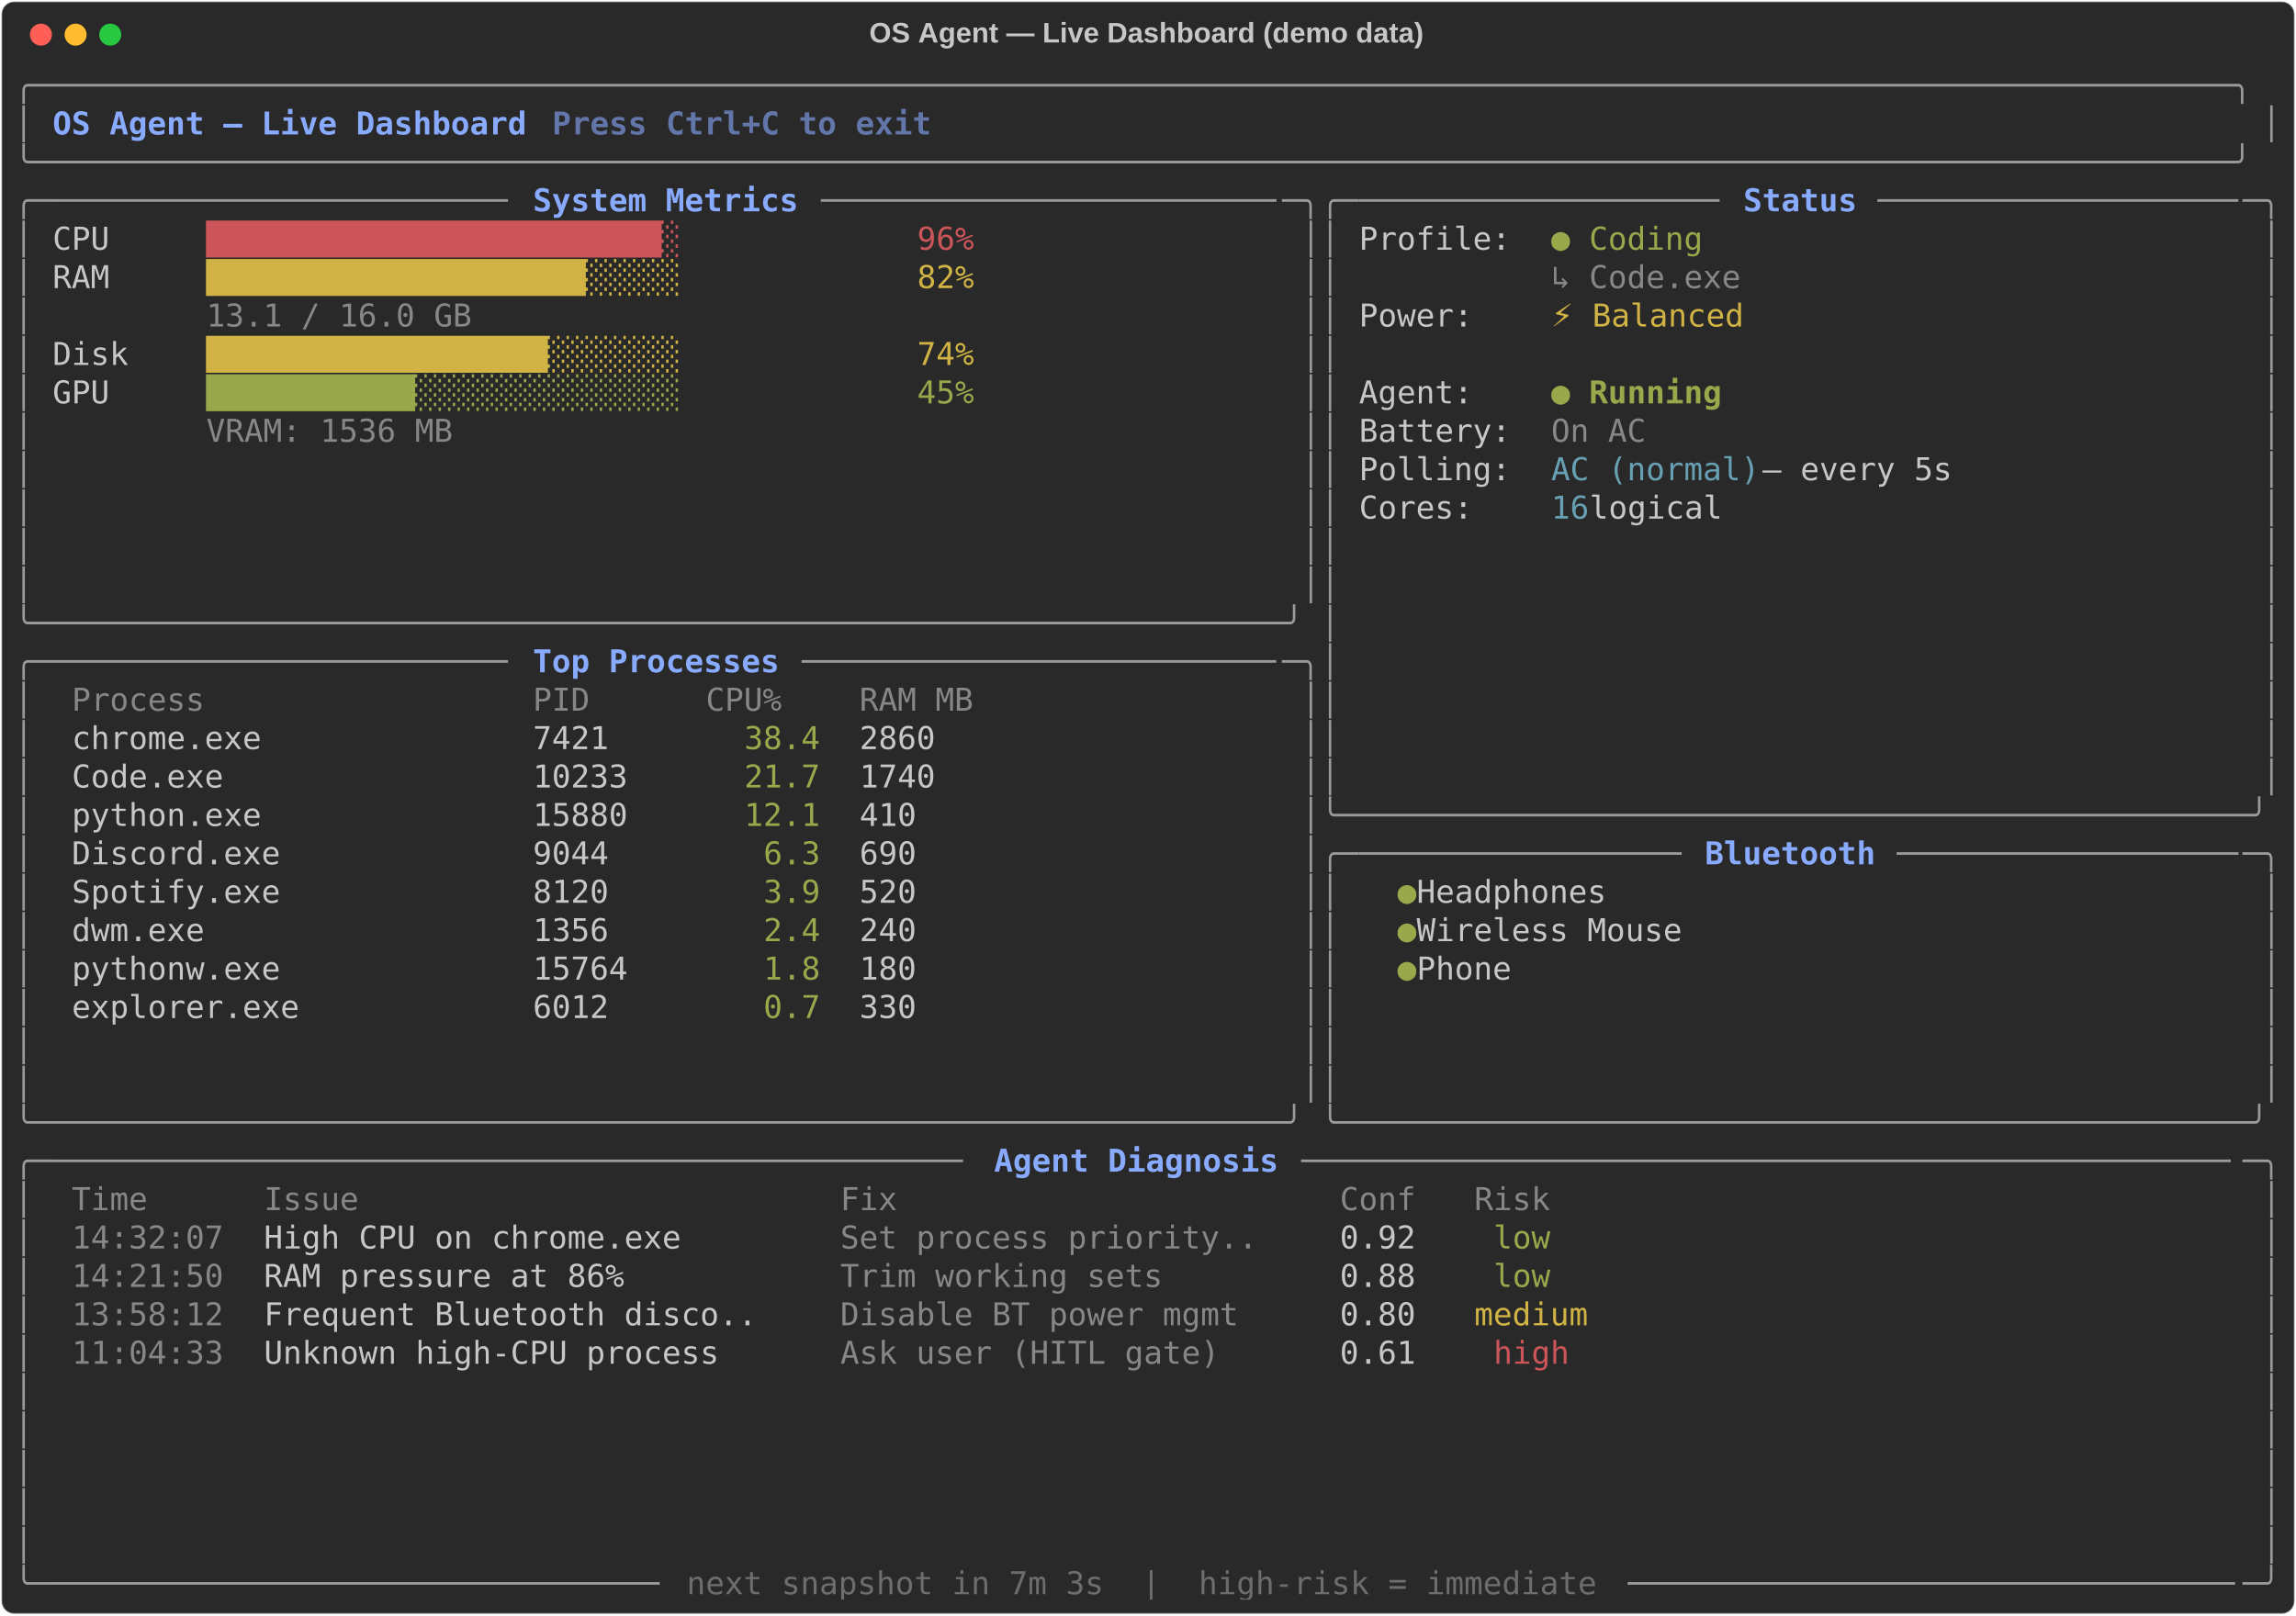
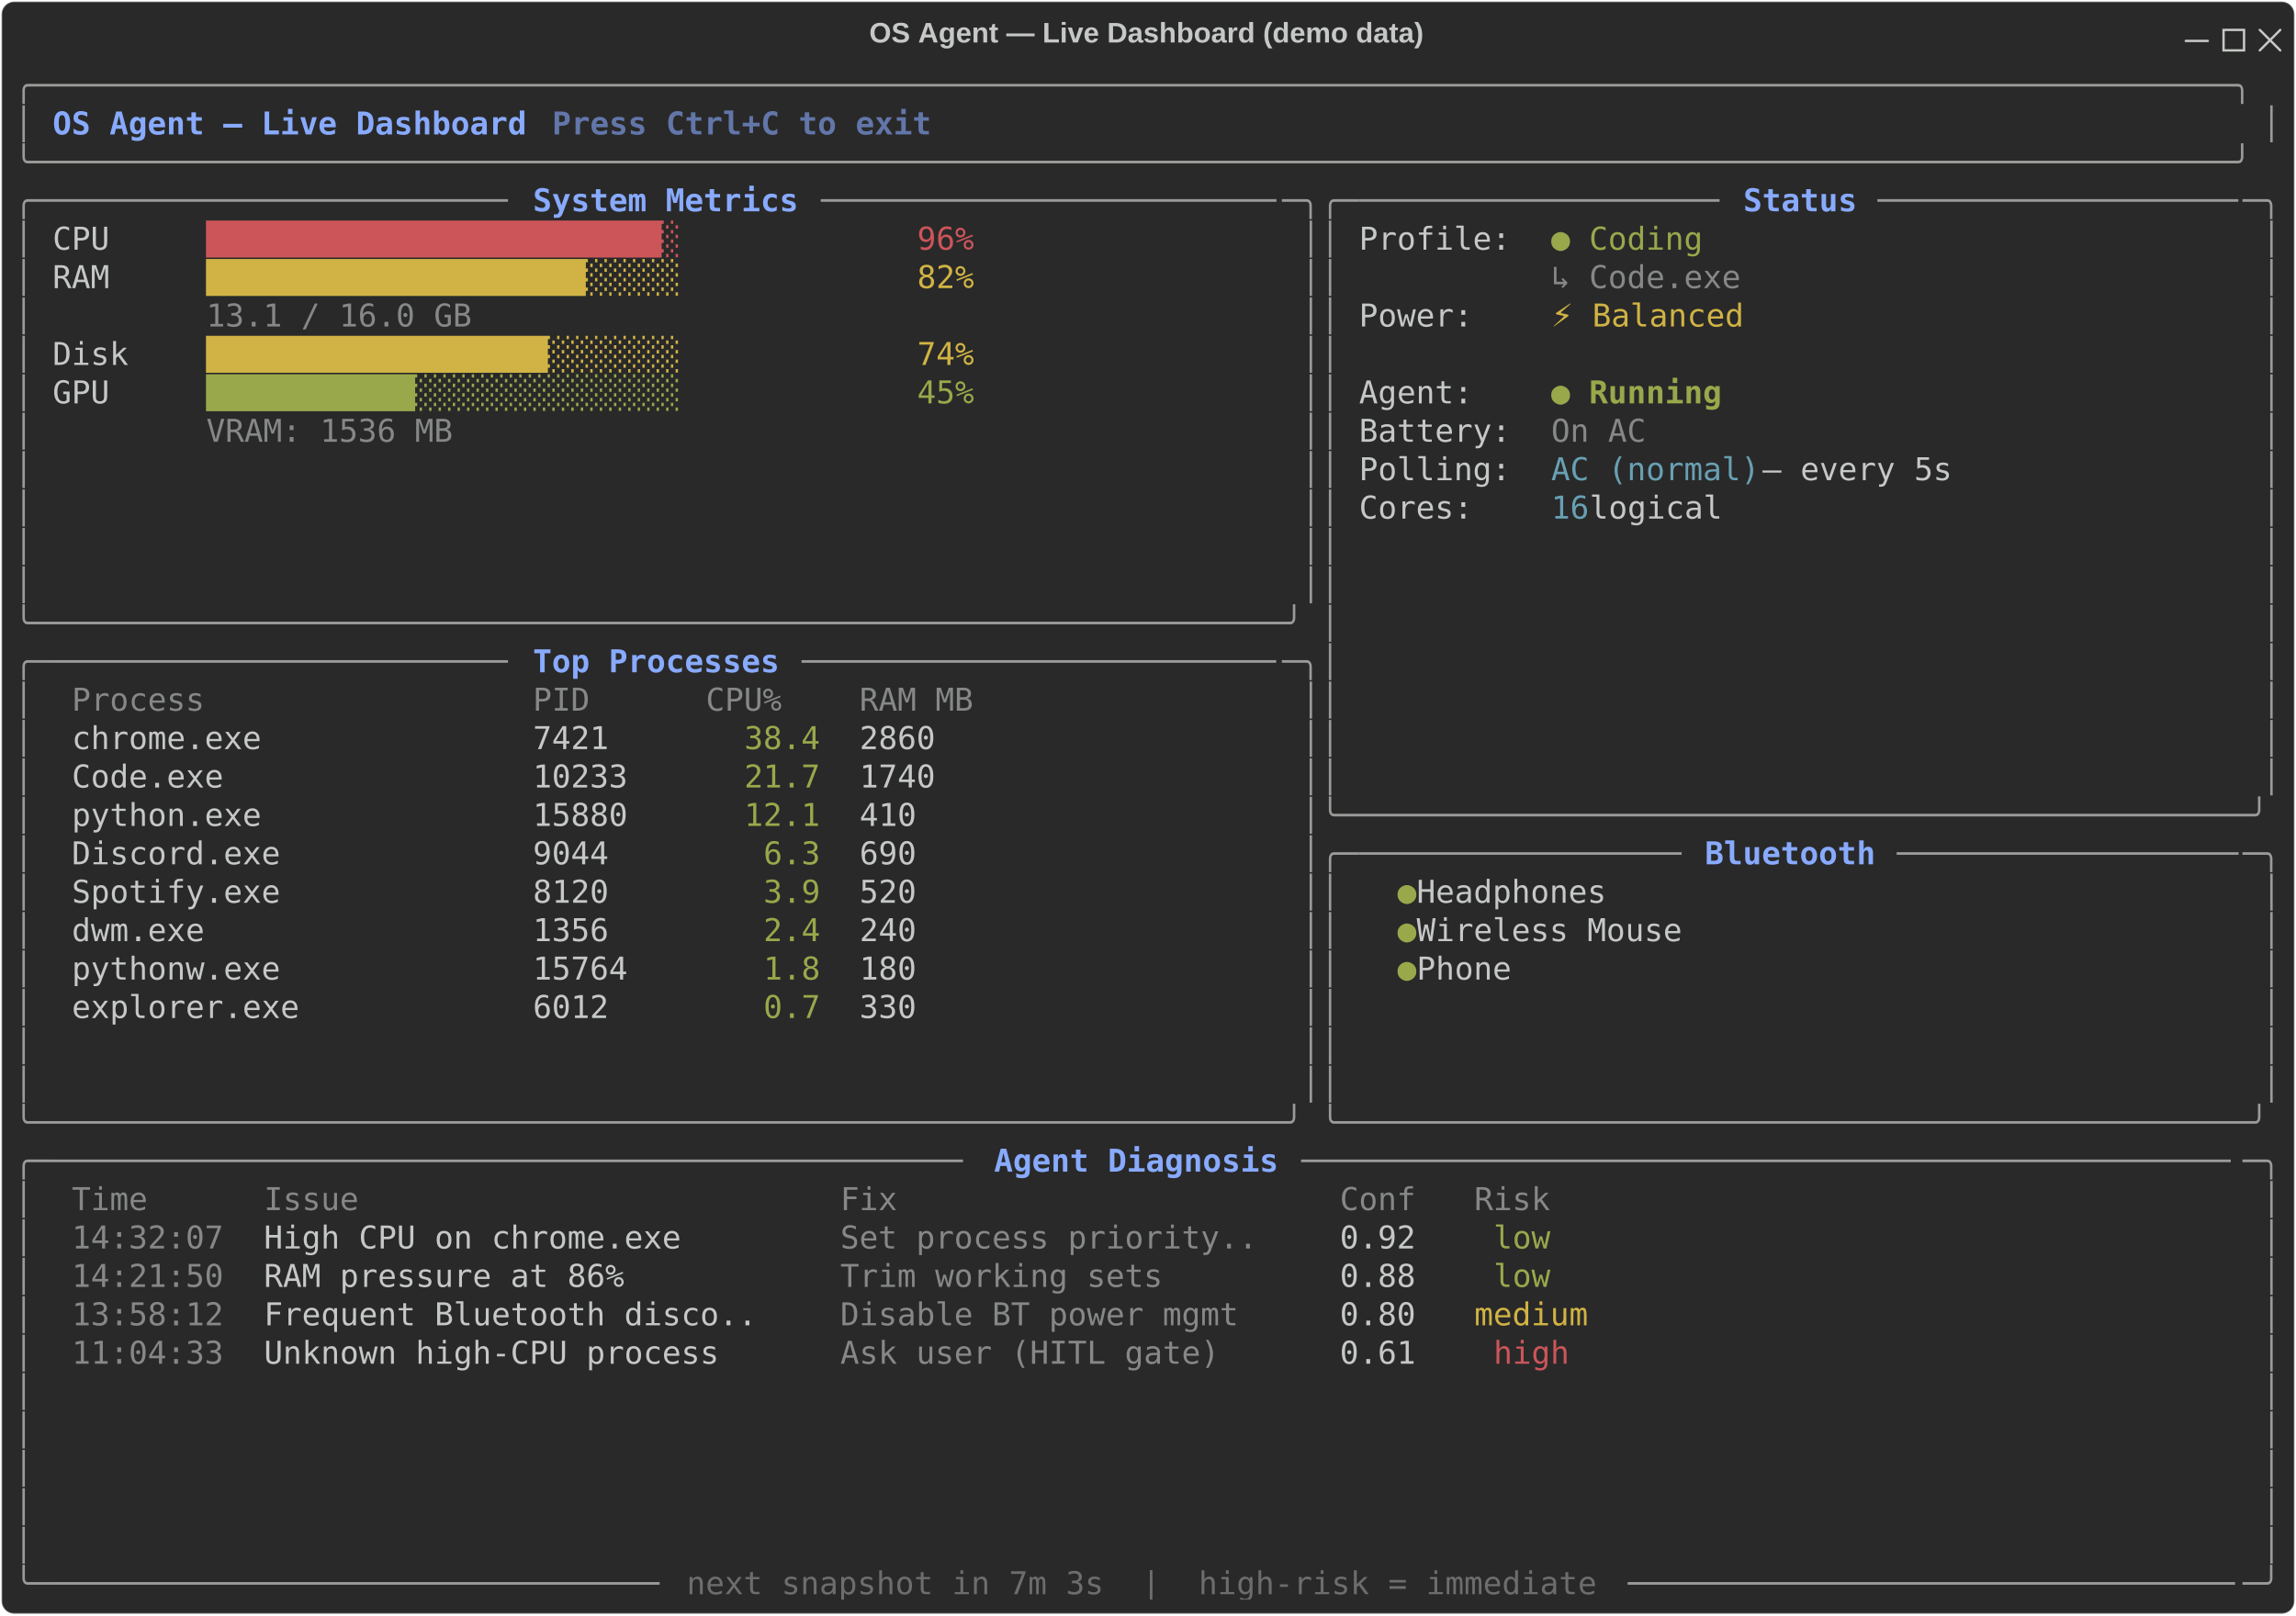
<svg xmlns="http://www.w3.org/2000/svg" class="rich-terminal" viewBox="0 0 1458 1026.0">
  <style>

    @font-face {
        font-family: "Fira Code";
        src: local("FiraCode-Regular"),
                url("https://cdnjs.cloudflare.com/ajax/libs/firacode/6.2.0/woff2/FiraCode-Regular.woff2") format("woff2"),
                url("https://cdnjs.cloudflare.com/ajax/libs/firacode/6.2.0/woff/FiraCode-Regular.woff") format("woff");
        font-style: normal;
        font-weight: 400;
    }
    @font-face {
        font-family: "Fira Code";
        src: local("FiraCode-Bold"),
                url("https://cdnjs.cloudflare.com/ajax/libs/firacode/6.2.0/woff2/FiraCode-Bold.woff2") format("woff2"),
                url("https://cdnjs.cloudflare.com/ajax/libs/firacode/6.2.0/woff/FiraCode-Bold.woff") format("woff");
        font-style: bold;
        font-weight: 700;
    }

    .terminal-3416346700-matrix {
        font-family: Fira Code, monospace;
        font-size: 20px;
        line-height: 24.4px;
        font-variant-east-asian: full-width;
    }

    .terminal-3416346700-title {
        font-size: 18px;
        font-weight: bold;
        font-family: arial;
    }

    .terminal-3416346700-r1 { fill: #9a9b99 }
.terminal-3416346700-r2 { fill: #c5c8c6 }
.terminal-3416346700-r3 { fill: #88aaff;font-weight: bold }
.terminal-3416346700-r4 { fill: #6276a9;font-weight: bold }
.terminal-3416346700-r5 { fill: #cc555a }
.terminal-3416346700-r6 { fill: #98a84b }
.terminal-3416346700-r7 { fill: #d0b344 }
.terminal-3416346700-r8 { fill: #868887 }
.terminal-3416346700-r9 { fill: #98a84b;font-weight: bold }
.terminal-3416346700-r10 { fill: #68a0b3 }
.terminal-3416346700-r11 { fill: #6c6d6c }
    </style>
  <defs>
    <clipPath id="terminal-3416346700-clip-terminal">
      <rect x="0" y="0" width="1438.6" height="975.0" />
    </clipPath>
    <clipPath id="terminal-3416346700-line-0">
      <rect x="0" y="1.5" width="1439.6" height="24.65" />
    </clipPath>
    <clipPath id="terminal-3416346700-line-1">
      <rect x="0" y="25.9" width="1439.6" height="24.65" />
    </clipPath>
    <clipPath id="terminal-3416346700-line-2">
      <rect x="0" y="50.3" width="1439.6" height="24.65" />
    </clipPath>
    <clipPath id="terminal-3416346700-line-3">
      <rect x="0" y="74.7" width="1439.6" height="24.65" />
    </clipPath>
    <clipPath id="terminal-3416346700-line-4">
      <rect x="0" y="99.1" width="1439.6" height="24.65" />
    </clipPath>
    <clipPath id="terminal-3416346700-line-5">
      <rect x="0" y="123.5" width="1439.6" height="24.65" />
    </clipPath>
    <clipPath id="terminal-3416346700-line-6">
      <rect x="0" y="147.9" width="1439.6" height="24.65" />
    </clipPath>
    <clipPath id="terminal-3416346700-line-7">
      <rect x="0" y="172.3" width="1439.6" height="24.65" />
    </clipPath>
    <clipPath id="terminal-3416346700-line-8">
      <rect x="0" y="196.7" width="1439.6" height="24.65" />
    </clipPath>
    <clipPath id="terminal-3416346700-line-9">
      <rect x="0" y="221.1" width="1439.6" height="24.65" />
    </clipPath>
    <clipPath id="terminal-3416346700-line-10">
      <rect x="0" y="245.5" width="1439.6" height="24.65" />
    </clipPath>
    <clipPath id="terminal-3416346700-line-11">
      <rect x="0" y="269.9" width="1439.6" height="24.65" />
    </clipPath>
    <clipPath id="terminal-3416346700-line-12">
      <rect x="0" y="294.3" width="1439.6" height="24.65" />
    </clipPath>
    <clipPath id="terminal-3416346700-line-13">
      <rect x="0" y="318.7" width="1439.6" height="24.65" />
    </clipPath>
    <clipPath id="terminal-3416346700-line-14">
      <rect x="0" y="343.1" width="1439.6" height="24.65" />
    </clipPath>
    <clipPath id="terminal-3416346700-line-15">
      <rect x="0" y="367.5" width="1439.6" height="24.65" />
    </clipPath>
    <clipPath id="terminal-3416346700-line-16">
      <rect x="0" y="391.9" width="1439.6" height="24.65" />
    </clipPath>
    <clipPath id="terminal-3416346700-line-17">
      <rect x="0" y="416.3" width="1439.6" height="24.65" />
    </clipPath>
    <clipPath id="terminal-3416346700-line-18">
      <rect x="0" y="440.7" width="1439.6" height="24.65" />
    </clipPath>
    <clipPath id="terminal-3416346700-line-19">
      <rect x="0" y="465.1" width="1439.6" height="24.65" />
    </clipPath>
    <clipPath id="terminal-3416346700-line-20">
      <rect x="0" y="489.5" width="1439.6" height="24.65" />
    </clipPath>
    <clipPath id="terminal-3416346700-line-21">
      <rect x="0" y="513.9" width="1439.6" height="24.65" />
    </clipPath>
    <clipPath id="terminal-3416346700-line-22">
      <rect x="0" y="538.3" width="1439.6" height="24.65" />
    </clipPath>
    <clipPath id="terminal-3416346700-line-23">
      <rect x="0" y="562.7" width="1439.6" height="24.65" />
    </clipPath>
    <clipPath id="terminal-3416346700-line-24">
      <rect x="0" y="587.1" width="1439.6" height="24.65" />
    </clipPath>
    <clipPath id="terminal-3416346700-line-25">
      <rect x="0" y="611.5" width="1439.6" height="24.65" />
    </clipPath>
    <clipPath id="terminal-3416346700-line-26">
      <rect x="0" y="635.9" width="1439.6" height="24.65" />
    </clipPath>
    <clipPath id="terminal-3416346700-line-27">
      <rect x="0" y="660.3" width="1439.6" height="24.65" />
    </clipPath>
    <clipPath id="terminal-3416346700-line-28">
      <rect x="0" y="684.7" width="1439.6" height="24.65" />
    </clipPath>
    <clipPath id="terminal-3416346700-line-29">
      <rect x="0" y="709.1" width="1439.6" height="24.65" />
    </clipPath>
    <clipPath id="terminal-3416346700-line-30">
      <rect x="0" y="733.5" width="1439.6" height="24.65" />
    </clipPath>
    <clipPath id="terminal-3416346700-line-31">
      <rect x="0" y="757.9" width="1439.6" height="24.65" />
    </clipPath>
    <clipPath id="terminal-3416346700-line-32">
      <rect x="0" y="782.3" width="1439.6" height="24.65" />
    </clipPath>
    <clipPath id="terminal-3416346700-line-33">
      <rect x="0" y="806.7" width="1439.6" height="24.65" />
    </clipPath>
    <clipPath id="terminal-3416346700-line-34">
      <rect x="0" y="831.1" width="1439.6" height="24.65" />
    </clipPath>
    <clipPath id="terminal-3416346700-line-35">
      <rect x="0" y="855.5" width="1439.6" height="24.65" />
    </clipPath>
    <clipPath id="terminal-3416346700-line-36">
      <rect x="0" y="879.9" width="1439.6" height="24.65" />
    </clipPath>
    <clipPath id="terminal-3416346700-line-37">
      <rect x="0" y="904.3" width="1439.6" height="24.65" />
    </clipPath>
    <clipPath id="terminal-3416346700-line-38">
      <rect x="0" y="928.7" width="1439.6" height="24.65" />
    </clipPath>
  </defs>
  <rect fill="#292929" stroke="rgba(255,255,255,0.35)" stroke-width="1" x="1" y="1" width="1456" height="1024" rx="8" />
  <text class="terminal-3416346700-title" fill="#c5c8c6" text-anchor="middle" x="728" y="27">OS Agent — Live Dashboard (demo data)</text>
  <g transform="translate(26,22)">
-     <circle cx="0" cy="0" r="7" fill="#ff5f57" />
-     <circle cx="22" cy="0" r="7" fill="#febc2e" />
-     <circle cx="44" cy="0" r="7" fill="#28c840" />
-   </g>
+             </g>
  <g transform="translate(9, 41)" clip-path="url(#terminal-3416346700-clip-terminal)">
    <g class="terminal-3416346700-matrix">
      <text class="terminal-3416346700-r1" x="0" y="20" textLength="1439.6" clip-path="url(#terminal-3416346700-line-0)">╭────────────────────────────────────────────────────────────────────────────────────────────────────────────────────╮</text>
      <text class="terminal-3416346700-r2" x="1439.6" y="20" textLength="12.2" clip-path="url(#terminal-3416346700-line-0)">
</text>
      <text class="terminal-3416346700-r1" x="0" y="44.4" textLength="12.2" clip-path="url(#terminal-3416346700-line-1)">│</text>
      <text class="terminal-3416346700-r3" x="24.4" y="44.4" textLength="317.2" clip-path="url(#terminal-3416346700-line-1)"> OS Agent — Live Dashboard</text>
      <text class="terminal-3416346700-r4" x="341.6" y="44.4" textLength="280.6" clip-path="url(#terminal-3416346700-line-1)">   Press Ctrl+C to exit</text>
      <text class="terminal-3416346700-r1" x="1427.4" y="44.4" textLength="12.2" clip-path="url(#terminal-3416346700-line-1)">│</text>
      <text class="terminal-3416346700-r2" x="1439.6" y="44.4" textLength="12.2" clip-path="url(#terminal-3416346700-line-1)">
</text>
      <text class="terminal-3416346700-r1" x="0" y="68.8" textLength="1439.6" clip-path="url(#terminal-3416346700-line-2)">╰────────────────────────────────────────────────────────────────────────────────────────────────────────────────────╯</text>
      <text class="terminal-3416346700-r2" x="1439.6" y="68.8" textLength="12.2" clip-path="url(#terminal-3416346700-line-2)">
</text>
      <text class="terminal-3416346700-r1" x="0" y="93.2" textLength="24.4" clip-path="url(#terminal-3416346700-line-3)">╭─</text>
      <text class="terminal-3416346700-r1" x="24.4" y="93.2" textLength="292.8" clip-path="url(#terminal-3416346700-line-3)">────────────────────────</text>
      <text class="terminal-3416346700-r3" x="329.4" y="93.2" textLength="170.8" clip-path="url(#terminal-3416346700-line-3)">System Metrics</text>
      <text class="terminal-3416346700-r1" x="512.4" y="93.2" textLength="292.8" clip-path="url(#terminal-3416346700-line-3)">────────────────────────</text>
      <text class="terminal-3416346700-r1" x="805.2" y="93.2" textLength="24.4" clip-path="url(#terminal-3416346700-line-3)">─╮</text>
      <text class="terminal-3416346700-r1" x="829.6" y="93.2" textLength="24.4" clip-path="url(#terminal-3416346700-line-3)">╭─</text>
      <text class="terminal-3416346700-r1" x="854" y="93.2" textLength="231.8" clip-path="url(#terminal-3416346700-line-3)">───────────────────</text>
      <text class="terminal-3416346700-r3" x="1098" y="93.2" textLength="73.2" clip-path="url(#terminal-3416346700-line-3)">Status</text>
      <text class="terminal-3416346700-r1" x="1183.4" y="93.2" textLength="231.8" clip-path="url(#terminal-3416346700-line-3)">───────────────────</text>
      <text class="terminal-3416346700-r1" x="1415.2" y="93.2" textLength="24.4" clip-path="url(#terminal-3416346700-line-3)">─╮</text>
      <text class="terminal-3416346700-r2" x="1439.6" y="93.2" textLength="12.2" clip-path="url(#terminal-3416346700-line-3)">
</text>
      <text class="terminal-3416346700-r1" x="0" y="117.6" textLength="12.2" clip-path="url(#terminal-3416346700-line-4)">│</text>
      <text class="terminal-3416346700-r2" x="24.4" y="117.6" textLength="85.4" clip-path="url(#terminal-3416346700-line-4)">CPU    </text>
      <text class="terminal-3416346700-r5" x="122" y="117.6" textLength="305" clip-path="url(#terminal-3416346700-line-4)">████████████████████████░</text>
      <text class="terminal-3416346700-r5" x="573.4" y="117.6" textLength="36.6" clip-path="url(#terminal-3416346700-line-4)">96%</text>
      <text class="terminal-3416346700-r1" x="817.4" y="117.6" textLength="12.2" clip-path="url(#terminal-3416346700-line-4)">│</text>
      <text class="terminal-3416346700-r1" x="829.6" y="117.6" textLength="12.2" clip-path="url(#terminal-3416346700-line-4)">│</text>
      <text class="terminal-3416346700-r2" x="854" y="117.6" textLength="122" clip-path="url(#terminal-3416346700-line-4)">Profile:  </text>
      <text class="terminal-3416346700-r6" x="976" y="117.6" textLength="97.6" clip-path="url(#terminal-3416346700-line-4)">● Coding</text>
      <text class="terminal-3416346700-r1" x="1427.4" y="117.6" textLength="12.2" clip-path="url(#terminal-3416346700-line-4)">│</text>
      <text class="terminal-3416346700-r2" x="1439.6" y="117.6" textLength="12.2" clip-path="url(#terminal-3416346700-line-4)">
</text>
      <text class="terminal-3416346700-r1" x="0" y="142" textLength="12.2" clip-path="url(#terminal-3416346700-line-5)">│</text>
      <text class="terminal-3416346700-r2" x="24.4" y="142" textLength="85.4" clip-path="url(#terminal-3416346700-line-5)">RAM    </text>
      <text class="terminal-3416346700-r7" x="122" y="142" textLength="305" clip-path="url(#terminal-3416346700-line-5)">████████████████████░░░░░</text>
      <text class="terminal-3416346700-r7" x="573.4" y="142" textLength="36.6" clip-path="url(#terminal-3416346700-line-5)">82%</text>
      <text class="terminal-3416346700-r1" x="817.4" y="142" textLength="12.2" clip-path="url(#terminal-3416346700-line-5)">│</text>
      <text class="terminal-3416346700-r1" x="829.6" y="142" textLength="12.2" clip-path="url(#terminal-3416346700-line-5)">│</text>
      <text class="terminal-3416346700-r8" x="976" y="142" textLength="122" clip-path="url(#terminal-3416346700-line-5)">↳ Code.exe</text>
      <text class="terminal-3416346700-r1" x="1427.4" y="142" textLength="12.2" clip-path="url(#terminal-3416346700-line-5)">│</text>
      <text class="terminal-3416346700-r2" x="1439.6" y="142" textLength="12.2" clip-path="url(#terminal-3416346700-line-5)">
</text>
      <text class="terminal-3416346700-r1" x="0" y="166.4" textLength="12.2" clip-path="url(#terminal-3416346700-line-6)">│</text>
      <text class="terminal-3416346700-r8" x="122" y="166.4" textLength="170.8" clip-path="url(#terminal-3416346700-line-6)">13.1 / 16.0 GB</text>
      <text class="terminal-3416346700-r1" x="817.4" y="166.4" textLength="12.2" clip-path="url(#terminal-3416346700-line-6)">│</text>
      <text class="terminal-3416346700-r1" x="829.6" y="166.4" textLength="12.2" clip-path="url(#terminal-3416346700-line-6)">│</text>
      <text class="terminal-3416346700-r2" x="854" y="166.4" textLength="122" clip-path="url(#terminal-3416346700-line-6)">Power:    </text>
      <text class="terminal-3416346700-r7" x="976" y="166.4" textLength="122" clip-path="url(#terminal-3416346700-line-6)">⚡ Balanced</text>
      <text class="terminal-3416346700-r1" x="1427.4" y="166.4" textLength="12.2" clip-path="url(#terminal-3416346700-line-6)">│</text>
      <text class="terminal-3416346700-r2" x="1439.6" y="166.4" textLength="12.2" clip-path="url(#terminal-3416346700-line-6)">
</text>
      <text class="terminal-3416346700-r1" x="0" y="190.8" textLength="12.2" clip-path="url(#terminal-3416346700-line-7)">│</text>
      <text class="terminal-3416346700-r2" x="24.4" y="190.8" textLength="85.4" clip-path="url(#terminal-3416346700-line-7)">Disk   </text>
      <text class="terminal-3416346700-r7" x="122" y="190.8" textLength="305" clip-path="url(#terminal-3416346700-line-7)">██████████████████░░░░░░░</text>
      <text class="terminal-3416346700-r7" x="573.4" y="190.8" textLength="36.6" clip-path="url(#terminal-3416346700-line-7)">74%</text>
      <text class="terminal-3416346700-r1" x="817.4" y="190.8" textLength="12.2" clip-path="url(#terminal-3416346700-line-7)">│</text>
      <text class="terminal-3416346700-r1" x="829.6" y="190.8" textLength="12.2" clip-path="url(#terminal-3416346700-line-7)">│</text>
      <text class="terminal-3416346700-r1" x="1427.4" y="190.8" textLength="12.2" clip-path="url(#terminal-3416346700-line-7)">│</text>
      <text class="terminal-3416346700-r2" x="1439.6" y="190.8" textLength="12.2" clip-path="url(#terminal-3416346700-line-7)">
</text>
      <text class="terminal-3416346700-r1" x="0" y="215.2" textLength="12.2" clip-path="url(#terminal-3416346700-line-8)">│</text>
      <text class="terminal-3416346700-r2" x="24.4" y="215.2" textLength="85.4" clip-path="url(#terminal-3416346700-line-8)">GPU    </text>
      <text class="terminal-3416346700-r6" x="122" y="215.2" textLength="305" clip-path="url(#terminal-3416346700-line-8)">███████████░░░░░░░░░░░░░░</text>
      <text class="terminal-3416346700-r6" x="573.4" y="215.2" textLength="36.6" clip-path="url(#terminal-3416346700-line-8)">45%</text>
      <text class="terminal-3416346700-r1" x="817.4" y="215.2" textLength="12.2" clip-path="url(#terminal-3416346700-line-8)">│</text>
      <text class="terminal-3416346700-r1" x="829.6" y="215.2" textLength="12.2" clip-path="url(#terminal-3416346700-line-8)">│</text>
      <text class="terminal-3416346700-r2" x="854" y="215.2" textLength="122" clip-path="url(#terminal-3416346700-line-8)">Agent:    </text>
      <text class="terminal-3416346700-r9" x="976" y="215.2" textLength="109.8" clip-path="url(#terminal-3416346700-line-8)">● Running</text>
      <text class="terminal-3416346700-r1" x="1427.4" y="215.2" textLength="12.2" clip-path="url(#terminal-3416346700-line-8)">│</text>
      <text class="terminal-3416346700-r2" x="1439.6" y="215.2" textLength="12.2" clip-path="url(#terminal-3416346700-line-8)">
</text>
      <text class="terminal-3416346700-r1" x="0" y="239.6" textLength="12.2" clip-path="url(#terminal-3416346700-line-9)">│</text>
      <text class="terminal-3416346700-r8" x="122" y="239.6" textLength="158.6" clip-path="url(#terminal-3416346700-line-9)">VRAM: 1536 MB</text>
      <text class="terminal-3416346700-r1" x="817.4" y="239.6" textLength="12.2" clip-path="url(#terminal-3416346700-line-9)">│</text>
      <text class="terminal-3416346700-r1" x="829.6" y="239.6" textLength="12.2" clip-path="url(#terminal-3416346700-line-9)">│</text>
      <text class="terminal-3416346700-r2" x="854" y="239.6" textLength="122" clip-path="url(#terminal-3416346700-line-9)">Battery:  </text>
      <text class="terminal-3416346700-r8" x="976" y="239.6" textLength="61" clip-path="url(#terminal-3416346700-line-9)">On AC</text>
      <text class="terminal-3416346700-r1" x="1427.4" y="239.6" textLength="12.2" clip-path="url(#terminal-3416346700-line-9)">│</text>
      <text class="terminal-3416346700-r2" x="1439.6" y="239.6" textLength="12.2" clip-path="url(#terminal-3416346700-line-9)">
</text>
      <text class="terminal-3416346700-r1" x="0" y="264" textLength="12.2" clip-path="url(#terminal-3416346700-line-10)">│</text>
      <text class="terminal-3416346700-r1" x="817.4" y="264" textLength="12.2" clip-path="url(#terminal-3416346700-line-10)">│</text>
      <text class="terminal-3416346700-r1" x="829.6" y="264" textLength="12.2" clip-path="url(#terminal-3416346700-line-10)">│</text>
      <text class="terminal-3416346700-r2" x="854" y="264" textLength="122" clip-path="url(#terminal-3416346700-line-10)">Polling:  </text>
      <text class="terminal-3416346700-r10" x="976" y="264" textLength="134.2" clip-path="url(#terminal-3416346700-line-10)">AC (normal)</text>
      <text class="terminal-3416346700-r2" x="1110.2" y="264" textLength="134.2" clip-path="url(#terminal-3416346700-line-10)"> — every 5s</text>
      <text class="terminal-3416346700-r1" x="1427.4" y="264" textLength="12.2" clip-path="url(#terminal-3416346700-line-10)">│</text>
      <text class="terminal-3416346700-r2" x="1439.6" y="264" textLength="12.2" clip-path="url(#terminal-3416346700-line-10)">
</text>
      <text class="terminal-3416346700-r1" x="0" y="288.4" textLength="12.2" clip-path="url(#terminal-3416346700-line-11)">│</text>
      <text class="terminal-3416346700-r1" x="817.4" y="288.4" textLength="12.2" clip-path="url(#terminal-3416346700-line-11)">│</text>
      <text class="terminal-3416346700-r1" x="829.6" y="288.4" textLength="12.2" clip-path="url(#terminal-3416346700-line-11)">│</text>
      <text class="terminal-3416346700-r2" x="854" y="288.4" textLength="122" clip-path="url(#terminal-3416346700-line-11)">Cores:    </text>
      <text class="terminal-3416346700-r10" x="976" y="288.4" textLength="24.4" clip-path="url(#terminal-3416346700-line-11)">16</text>
      <text class="terminal-3416346700-r2" x="1000.4" y="288.4" textLength="97.6" clip-path="url(#terminal-3416346700-line-11)"> logical</text>
      <text class="terminal-3416346700-r1" x="1427.4" y="288.4" textLength="12.2" clip-path="url(#terminal-3416346700-line-11)">│</text>
      <text class="terminal-3416346700-r2" x="1439.6" y="288.4" textLength="12.2" clip-path="url(#terminal-3416346700-line-11)">
</text>
      <text class="terminal-3416346700-r1" x="0" y="312.8" textLength="12.2" clip-path="url(#terminal-3416346700-line-12)">│</text>
      <text class="terminal-3416346700-r1" x="817.4" y="312.8" textLength="12.2" clip-path="url(#terminal-3416346700-line-12)">│</text>
      <text class="terminal-3416346700-r1" x="829.6" y="312.8" textLength="12.2" clip-path="url(#terminal-3416346700-line-12)">│</text>
      <text class="terminal-3416346700-r1" x="1427.4" y="312.8" textLength="12.2" clip-path="url(#terminal-3416346700-line-12)">│</text>
      <text class="terminal-3416346700-r2" x="1439.6" y="312.8" textLength="12.2" clip-path="url(#terminal-3416346700-line-12)">
</text>
      <text class="terminal-3416346700-r1" x="0" y="337.2" textLength="12.2" clip-path="url(#terminal-3416346700-line-13)">│</text>
      <text class="terminal-3416346700-r1" x="817.4" y="337.2" textLength="12.2" clip-path="url(#terminal-3416346700-line-13)">│</text>
      <text class="terminal-3416346700-r1" x="829.6" y="337.2" textLength="12.2" clip-path="url(#terminal-3416346700-line-13)">│</text>
      <text class="terminal-3416346700-r1" x="1427.4" y="337.2" textLength="12.2" clip-path="url(#terminal-3416346700-line-13)">│</text>
      <text class="terminal-3416346700-r2" x="1439.6" y="337.2" textLength="12.2" clip-path="url(#terminal-3416346700-line-13)">
</text>
      <text class="terminal-3416346700-r1" x="0" y="361.6" textLength="829.6" clip-path="url(#terminal-3416346700-line-14)">╰──────────────────────────────────────────────────────────────────╯</text>
      <text class="terminal-3416346700-r1" x="829.6" y="361.6" textLength="12.2" clip-path="url(#terminal-3416346700-line-14)">│</text>
      <text class="terminal-3416346700-r1" x="1427.4" y="361.6" textLength="12.2" clip-path="url(#terminal-3416346700-line-14)">│</text>
      <text class="terminal-3416346700-r2" x="1439.6" y="361.6" textLength="12.2" clip-path="url(#terminal-3416346700-line-14)">
</text>
      <text class="terminal-3416346700-r1" x="0" y="386" textLength="24.4" clip-path="url(#terminal-3416346700-line-15)">╭─</text>
      <text class="terminal-3416346700-r1" x="24.4" y="386" textLength="292.8" clip-path="url(#terminal-3416346700-line-15)">────────────────────────</text>
      <text class="terminal-3416346700-r3" x="329.4" y="386" textLength="158.6" clip-path="url(#terminal-3416346700-line-15)">Top Processes</text>
      <text class="terminal-3416346700-r1" x="500.2" y="386" textLength="305" clip-path="url(#terminal-3416346700-line-15)">─────────────────────────</text>
      <text class="terminal-3416346700-r1" x="805.2" y="386" textLength="24.4" clip-path="url(#terminal-3416346700-line-15)">─╮</text>
      <text class="terminal-3416346700-r1" x="829.6" y="386" textLength="12.2" clip-path="url(#terminal-3416346700-line-15)">│</text>
      <text class="terminal-3416346700-r1" x="1427.4" y="386" textLength="12.2" clip-path="url(#terminal-3416346700-line-15)">│</text>
      <text class="terminal-3416346700-r2" x="1439.6" y="386" textLength="12.2" clip-path="url(#terminal-3416346700-line-15)">
</text>
      <text class="terminal-3416346700-r1" x="0" y="410.4" textLength="12.2" clip-path="url(#terminal-3416346700-line-16)">│</text>
      <text class="terminal-3416346700-r8" x="36.6" y="410.4" textLength="268.4" clip-path="url(#terminal-3416346700-line-16)">Process               </text>
      <text class="terminal-3416346700-r8" x="329.4" y="410.4" textLength="85.4" clip-path="url(#terminal-3416346700-line-16)">    PID</text>
      <text class="terminal-3416346700-r8" x="439.2" y="410.4" textLength="73.2" clip-path="url(#terminal-3416346700-line-16)">  CPU%</text>
      <text class="terminal-3416346700-r8" x="536.8" y="410.4" textLength="97.6" clip-path="url(#terminal-3416346700-line-16)">  RAM MB</text>
      <text class="terminal-3416346700-r1" x="817.4" y="410.4" textLength="12.2" clip-path="url(#terminal-3416346700-line-16)">│</text>
      <text class="terminal-3416346700-r1" x="829.6" y="410.4" textLength="12.2" clip-path="url(#terminal-3416346700-line-16)">│</text>
      <text class="terminal-3416346700-r1" x="1427.4" y="410.4" textLength="12.2" clip-path="url(#terminal-3416346700-line-16)">│</text>
      <text class="terminal-3416346700-r2" x="1439.6" y="410.4" textLength="12.2" clip-path="url(#terminal-3416346700-line-16)">
</text>
      <text class="terminal-3416346700-r1" x="0" y="434.8" textLength="12.2" clip-path="url(#terminal-3416346700-line-17)">│</text>
      <text class="terminal-3416346700-r2" x="36.6" y="434.8" textLength="268.4" clip-path="url(#terminal-3416346700-line-17)">chrome.exe            </text>
      <text class="terminal-3416346700-r2" x="329.4" y="434.8" textLength="85.4" clip-path="url(#terminal-3416346700-line-17)">   7421</text>
      <text class="terminal-3416346700-r6" x="463.6" y="434.8" textLength="48.8" clip-path="url(#terminal-3416346700-line-17)">38.4</text>
      <text class="terminal-3416346700-r2" x="536.8" y="434.8" textLength="97.6" clip-path="url(#terminal-3416346700-line-17)">    2860</text>
      <text class="terminal-3416346700-r1" x="817.4" y="434.8" textLength="12.2" clip-path="url(#terminal-3416346700-line-17)">│</text>
      <text class="terminal-3416346700-r1" x="829.6" y="434.8" textLength="12.2" clip-path="url(#terminal-3416346700-line-17)">│</text>
      <text class="terminal-3416346700-r1" x="1427.4" y="434.8" textLength="12.2" clip-path="url(#terminal-3416346700-line-17)">│</text>
      <text class="terminal-3416346700-r2" x="1439.6" y="434.8" textLength="12.2" clip-path="url(#terminal-3416346700-line-17)">
</text>
      <text class="terminal-3416346700-r1" x="0" y="459.2" textLength="12.2" clip-path="url(#terminal-3416346700-line-18)">│</text>
      <text class="terminal-3416346700-r2" x="36.6" y="459.2" textLength="268.4" clip-path="url(#terminal-3416346700-line-18)">Code.exe              </text>
      <text class="terminal-3416346700-r2" x="329.4" y="459.2" textLength="85.4" clip-path="url(#terminal-3416346700-line-18)">  10233</text>
      <text class="terminal-3416346700-r6" x="463.6" y="459.2" textLength="48.8" clip-path="url(#terminal-3416346700-line-18)">21.7</text>
      <text class="terminal-3416346700-r2" x="536.8" y="459.2" textLength="97.6" clip-path="url(#terminal-3416346700-line-18)">    1740</text>
      <text class="terminal-3416346700-r1" x="817.4" y="459.2" textLength="12.2" clip-path="url(#terminal-3416346700-line-18)">│</text>
      <text class="terminal-3416346700-r1" x="829.6" y="459.2" textLength="12.2" clip-path="url(#terminal-3416346700-line-18)">│</text>
      <text class="terminal-3416346700-r1" x="1427.4" y="459.2" textLength="12.2" clip-path="url(#terminal-3416346700-line-18)">│</text>
      <text class="terminal-3416346700-r2" x="1439.6" y="459.2" textLength="12.2" clip-path="url(#terminal-3416346700-line-18)">
</text>
      <text class="terminal-3416346700-r1" x="0" y="483.6" textLength="12.2" clip-path="url(#terminal-3416346700-line-19)">│</text>
      <text class="terminal-3416346700-r2" x="36.6" y="483.6" textLength="268.4" clip-path="url(#terminal-3416346700-line-19)">python.exe            </text>
      <text class="terminal-3416346700-r2" x="329.4" y="483.6" textLength="85.4" clip-path="url(#terminal-3416346700-line-19)">  15880</text>
      <text class="terminal-3416346700-r6" x="463.6" y="483.6" textLength="48.8" clip-path="url(#terminal-3416346700-line-19)">12.1</text>
      <text class="terminal-3416346700-r2" x="536.8" y="483.6" textLength="97.6" clip-path="url(#terminal-3416346700-line-19)">     410</text>
      <text class="terminal-3416346700-r1" x="817.4" y="483.6" textLength="12.2" clip-path="url(#terminal-3416346700-line-19)">│</text>
      <text class="terminal-3416346700-r1" x="829.6" y="483.6" textLength="610" clip-path="url(#terminal-3416346700-line-19)">╰────────────────────────────────────────────────╯</text>
      <text class="terminal-3416346700-r2" x="1439.6" y="483.6" textLength="12.2" clip-path="url(#terminal-3416346700-line-19)">
</text>
      <text class="terminal-3416346700-r1" x="0" y="508" textLength="12.2" clip-path="url(#terminal-3416346700-line-20)">│</text>
      <text class="terminal-3416346700-r2" x="36.6" y="508" textLength="268.4" clip-path="url(#terminal-3416346700-line-20)">Discord.exe           </text>
      <text class="terminal-3416346700-r2" x="329.4" y="508" textLength="85.4" clip-path="url(#terminal-3416346700-line-20)">   9044</text>
      <text class="terminal-3416346700-r6" x="475.8" y="508" textLength="36.6" clip-path="url(#terminal-3416346700-line-20)">6.3</text>
      <text class="terminal-3416346700-r2" x="536.8" y="508" textLength="97.6" clip-path="url(#terminal-3416346700-line-20)">     690</text>
      <text class="terminal-3416346700-r1" x="817.4" y="508" textLength="12.2" clip-path="url(#terminal-3416346700-line-20)">│</text>
      <text class="terminal-3416346700-r1" x="829.6" y="508" textLength="24.4" clip-path="url(#terminal-3416346700-line-20)">╭─</text>
      <text class="terminal-3416346700-r1" x="854" y="508" textLength="207.4" clip-path="url(#terminal-3416346700-line-20)">─────────────────</text>
      <text class="terminal-3416346700-r3" x="1073.6" y="508" textLength="109.8" clip-path="url(#terminal-3416346700-line-20)">Bluetooth</text>
      <text class="terminal-3416346700-r1" x="1195.6" y="508" textLength="219.6" clip-path="url(#terminal-3416346700-line-20)">──────────────────</text>
      <text class="terminal-3416346700-r1" x="1415.2" y="508" textLength="24.4" clip-path="url(#terminal-3416346700-line-20)">─╮</text>
      <text class="terminal-3416346700-r2" x="1439.6" y="508" textLength="12.2" clip-path="url(#terminal-3416346700-line-20)">
</text>
      <text class="terminal-3416346700-r1" x="0" y="532.4" textLength="12.2" clip-path="url(#terminal-3416346700-line-21)">│</text>
      <text class="terminal-3416346700-r2" x="36.6" y="532.4" textLength="268.4" clip-path="url(#terminal-3416346700-line-21)">Spotify.exe           </text>
      <text class="terminal-3416346700-r2" x="329.4" y="532.4" textLength="85.4" clip-path="url(#terminal-3416346700-line-21)">   8120</text>
      <text class="terminal-3416346700-r6" x="475.8" y="532.4" textLength="36.6" clip-path="url(#terminal-3416346700-line-21)">3.9</text>
      <text class="terminal-3416346700-r2" x="536.8" y="532.4" textLength="97.6" clip-path="url(#terminal-3416346700-line-21)">     520</text>
      <text class="terminal-3416346700-r1" x="817.4" y="532.4" textLength="12.2" clip-path="url(#terminal-3416346700-line-21)">│</text>
      <text class="terminal-3416346700-r1" x="829.6" y="532.4" textLength="12.2" clip-path="url(#terminal-3416346700-line-21)">│</text>
      <text class="terminal-3416346700-r6" x="878.4" y="532.4" textLength="12.2" clip-path="url(#terminal-3416346700-line-21)">●</text>
      <text class="terminal-3416346700-r2" x="890.6" y="532.4" textLength="134.2" clip-path="url(#terminal-3416346700-line-21)"> Headphones</text>
      <text class="terminal-3416346700-r1" x="1427.4" y="532.4" textLength="12.2" clip-path="url(#terminal-3416346700-line-21)">│</text>
      <text class="terminal-3416346700-r2" x="1439.6" y="532.4" textLength="12.2" clip-path="url(#terminal-3416346700-line-21)">
</text>
      <text class="terminal-3416346700-r1" x="0" y="556.8" textLength="12.2" clip-path="url(#terminal-3416346700-line-22)">│</text>
      <text class="terminal-3416346700-r2" x="36.6" y="556.8" textLength="268.4" clip-path="url(#terminal-3416346700-line-22)">dwm.exe               </text>
      <text class="terminal-3416346700-r2" x="329.4" y="556.8" textLength="85.4" clip-path="url(#terminal-3416346700-line-22)">   1356</text>
      <text class="terminal-3416346700-r6" x="475.8" y="556.8" textLength="36.6" clip-path="url(#terminal-3416346700-line-22)">2.4</text>
      <text class="terminal-3416346700-r2" x="536.8" y="556.8" textLength="97.6" clip-path="url(#terminal-3416346700-line-22)">     240</text>
      <text class="terminal-3416346700-r1" x="817.4" y="556.8" textLength="12.2" clip-path="url(#terminal-3416346700-line-22)">│</text>
      <text class="terminal-3416346700-r1" x="829.6" y="556.8" textLength="12.2" clip-path="url(#terminal-3416346700-line-22)">│</text>
      <text class="terminal-3416346700-r6" x="878.4" y="556.8" textLength="12.2" clip-path="url(#terminal-3416346700-line-22)">●</text>
      <text class="terminal-3416346700-r2" x="890.6" y="556.8" textLength="183" clip-path="url(#terminal-3416346700-line-22)"> Wireless Mouse</text>
      <text class="terminal-3416346700-r1" x="1427.4" y="556.8" textLength="12.2" clip-path="url(#terminal-3416346700-line-22)">│</text>
      <text class="terminal-3416346700-r2" x="1439.6" y="556.8" textLength="12.2" clip-path="url(#terminal-3416346700-line-22)">
</text>
      <text class="terminal-3416346700-r1" x="0" y="581.2" textLength="12.2" clip-path="url(#terminal-3416346700-line-23)">│</text>
      <text class="terminal-3416346700-r2" x="36.6" y="581.2" textLength="268.4" clip-path="url(#terminal-3416346700-line-23)">pythonw.exe           </text>
      <text class="terminal-3416346700-r2" x="329.4" y="581.2" textLength="85.4" clip-path="url(#terminal-3416346700-line-23)">  15764</text>
      <text class="terminal-3416346700-r6" x="475.8" y="581.2" textLength="36.6" clip-path="url(#terminal-3416346700-line-23)">1.8</text>
      <text class="terminal-3416346700-r2" x="536.8" y="581.2" textLength="97.6" clip-path="url(#terminal-3416346700-line-23)">     180</text>
      <text class="terminal-3416346700-r1" x="817.4" y="581.2" textLength="12.2" clip-path="url(#terminal-3416346700-line-23)">│</text>
      <text class="terminal-3416346700-r1" x="829.6" y="581.2" textLength="12.2" clip-path="url(#terminal-3416346700-line-23)">│</text>
      <text class="terminal-3416346700-r6" x="878.4" y="581.2" textLength="12.2" clip-path="url(#terminal-3416346700-line-23)">●</text>
      <text class="terminal-3416346700-r2" x="890.6" y="581.2" textLength="73.2" clip-path="url(#terminal-3416346700-line-23)"> Phone</text>
      <text class="terminal-3416346700-r1" x="1427.4" y="581.2" textLength="12.2" clip-path="url(#terminal-3416346700-line-23)">│</text>
      <text class="terminal-3416346700-r2" x="1439.6" y="581.2" textLength="12.2" clip-path="url(#terminal-3416346700-line-23)">
</text>
      <text class="terminal-3416346700-r1" x="0" y="605.6" textLength="12.2" clip-path="url(#terminal-3416346700-line-24)">│</text>
      <text class="terminal-3416346700-r2" x="36.6" y="605.6" textLength="268.4" clip-path="url(#terminal-3416346700-line-24)">explorer.exe          </text>
      <text class="terminal-3416346700-r2" x="329.4" y="605.6" textLength="85.4" clip-path="url(#terminal-3416346700-line-24)">   6012</text>
      <text class="terminal-3416346700-r6" x="475.8" y="605.6" textLength="36.6" clip-path="url(#terminal-3416346700-line-24)">0.7</text>
      <text class="terminal-3416346700-r2" x="536.8" y="605.6" textLength="97.6" clip-path="url(#terminal-3416346700-line-24)">     330</text>
      <text class="terminal-3416346700-r1" x="817.4" y="605.6" textLength="12.2" clip-path="url(#terminal-3416346700-line-24)">│</text>
      <text class="terminal-3416346700-r1" x="829.6" y="605.6" textLength="12.2" clip-path="url(#terminal-3416346700-line-24)">│</text>
      <text class="terminal-3416346700-r1" x="1427.4" y="605.6" textLength="12.2" clip-path="url(#terminal-3416346700-line-24)">│</text>
      <text class="terminal-3416346700-r2" x="1439.6" y="605.6" textLength="12.2" clip-path="url(#terminal-3416346700-line-24)">
</text>
      <text class="terminal-3416346700-r1" x="0" y="630" textLength="12.2" clip-path="url(#terminal-3416346700-line-25)">│</text>
      <text class="terminal-3416346700-r1" x="817.4" y="630" textLength="12.2" clip-path="url(#terminal-3416346700-line-25)">│</text>
      <text class="terminal-3416346700-r1" x="829.6" y="630" textLength="12.2" clip-path="url(#terminal-3416346700-line-25)">│</text>
      <text class="terminal-3416346700-r1" x="1427.4" y="630" textLength="12.2" clip-path="url(#terminal-3416346700-line-25)">│</text>
      <text class="terminal-3416346700-r2" x="1439.6" y="630" textLength="12.2" clip-path="url(#terminal-3416346700-line-25)">
</text>
      <text class="terminal-3416346700-r1" x="0" y="654.4" textLength="12.2" clip-path="url(#terminal-3416346700-line-26)">│</text>
      <text class="terminal-3416346700-r1" x="817.4" y="654.4" textLength="12.2" clip-path="url(#terminal-3416346700-line-26)">│</text>
      <text class="terminal-3416346700-r1" x="829.6" y="654.4" textLength="12.2" clip-path="url(#terminal-3416346700-line-26)">│</text>
      <text class="terminal-3416346700-r1" x="1427.4" y="654.4" textLength="12.2" clip-path="url(#terminal-3416346700-line-26)">│</text>
      <text class="terminal-3416346700-r2" x="1439.6" y="654.4" textLength="12.2" clip-path="url(#terminal-3416346700-line-26)">
</text>
      <text class="terminal-3416346700-r1" x="0" y="678.8" textLength="829.6" clip-path="url(#terminal-3416346700-line-27)">╰──────────────────────────────────────────────────────────────────╯</text>
      <text class="terminal-3416346700-r1" x="829.6" y="678.8" textLength="610" clip-path="url(#terminal-3416346700-line-27)">╰────────────────────────────────────────────────╯</text>
      <text class="terminal-3416346700-r2" x="1439.6" y="678.8" textLength="12.2" clip-path="url(#terminal-3416346700-line-27)">
</text>
      <text class="terminal-3416346700-r1" x="0" y="703.2" textLength="24.4" clip-path="url(#terminal-3416346700-line-28)">╭─</text>
      <text class="terminal-3416346700-r1" x="24.4" y="703.2" textLength="585.6" clip-path="url(#terminal-3416346700-line-28)">────────────────────────────────────────────────</text>
      <text class="terminal-3416346700-r3" x="622.2" y="703.2" textLength="183" clip-path="url(#terminal-3416346700-line-28)">Agent Diagnosis</text>
      <text class="terminal-3416346700-r1" x="817.4" y="703.2" textLength="597.8" clip-path="url(#terminal-3416346700-line-28)">─────────────────────────────────────────────────</text>
      <text class="terminal-3416346700-r1" x="1415.2" y="703.2" textLength="24.4" clip-path="url(#terminal-3416346700-line-28)">─╮</text>
      <text class="terminal-3416346700-r2" x="1439.6" y="703.2" textLength="12.2" clip-path="url(#terminal-3416346700-line-28)">
</text>
      <text class="terminal-3416346700-r1" x="0" y="727.6" textLength="12.2" clip-path="url(#terminal-3416346700-line-29)">│</text>
      <text class="terminal-3416346700-r8" x="36.6" y="727.6" textLength="97.6" clip-path="url(#terminal-3416346700-line-29)">Time    </text>
      <text class="terminal-3416346700-r8" x="158.6" y="727.6" textLength="341.6" clip-path="url(#terminal-3416346700-line-29)">Issue                       </text>
      <text class="terminal-3416346700-r8" x="524.6" y="727.6" textLength="292.8" clip-path="url(#terminal-3416346700-line-29)">Fix                     </text>
      <text class="terminal-3416346700-r8" x="841.8" y="727.6" textLength="61" clip-path="url(#terminal-3416346700-line-29)"> Conf</text>
      <text class="terminal-3416346700-r8" x="927.2" y="727.6" textLength="73.2" clip-path="url(#terminal-3416346700-line-29)"> Risk </text>
      <text class="terminal-3416346700-r1" x="1427.4" y="727.6" textLength="12.2" clip-path="url(#terminal-3416346700-line-29)">│</text>
      <text class="terminal-3416346700-r2" x="1439.6" y="727.6" textLength="12.2" clip-path="url(#terminal-3416346700-line-29)">
</text>
      <text class="terminal-3416346700-r1" x="0" y="752" textLength="12.2" clip-path="url(#terminal-3416346700-line-30)">│</text>
      <text class="terminal-3416346700-r8" x="36.6" y="752" textLength="97.6" clip-path="url(#terminal-3416346700-line-30)">14:32:07</text>
      <text class="terminal-3416346700-r2" x="158.6" y="752" textLength="341.6" clip-path="url(#terminal-3416346700-line-30)">High CPU on chrome.exe      </text>
      <text class="terminal-3416346700-r8" x="524.6" y="752" textLength="268.4" clip-path="url(#terminal-3416346700-line-30)">Set process priority..</text>
      <text class="terminal-3416346700-r2" x="841.8" y="752" textLength="61" clip-path="url(#terminal-3416346700-line-30)"> 0.92</text>
      <text class="terminal-3416346700-r6" x="939.4" y="752" textLength="36.6" clip-path="url(#terminal-3416346700-line-30)">low</text>
      <text class="terminal-3416346700-r1" x="1427.4" y="752" textLength="12.2" clip-path="url(#terminal-3416346700-line-30)">│</text>
      <text class="terminal-3416346700-r2" x="1439.6" y="752" textLength="12.2" clip-path="url(#terminal-3416346700-line-30)">
</text>
      <text class="terminal-3416346700-r1" x="0" y="776.4" textLength="12.2" clip-path="url(#terminal-3416346700-line-31)">│</text>
      <text class="terminal-3416346700-r8" x="36.6" y="776.4" textLength="97.6" clip-path="url(#terminal-3416346700-line-31)">14:21:50</text>
      <text class="terminal-3416346700-r2" x="158.6" y="776.4" textLength="341.6" clip-path="url(#terminal-3416346700-line-31)">RAM pressure at 86%         </text>
      <text class="terminal-3416346700-r8" x="524.6" y="776.4" textLength="207.4" clip-path="url(#terminal-3416346700-line-31)">Trim working sets</text>
      <text class="terminal-3416346700-r2" x="841.8" y="776.4" textLength="61" clip-path="url(#terminal-3416346700-line-31)"> 0.88</text>
      <text class="terminal-3416346700-r6" x="939.4" y="776.4" textLength="36.6" clip-path="url(#terminal-3416346700-line-31)">low</text>
      <text class="terminal-3416346700-r1" x="1427.4" y="776.4" textLength="12.2" clip-path="url(#terminal-3416346700-line-31)">│</text>
      <text class="terminal-3416346700-r2" x="1439.6" y="776.4" textLength="12.2" clip-path="url(#terminal-3416346700-line-31)">
</text>
      <text class="terminal-3416346700-r1" x="0" y="800.8" textLength="12.2" clip-path="url(#terminal-3416346700-line-32)">│</text>
      <text class="terminal-3416346700-r8" x="36.6" y="800.8" textLength="97.6" clip-path="url(#terminal-3416346700-line-32)">13:58:12</text>
      <text class="terminal-3416346700-r2" x="158.6" y="800.8" textLength="341.6" clip-path="url(#terminal-3416346700-line-32)">Frequent Bluetooth disco..  </text>
      <text class="terminal-3416346700-r8" x="524.6" y="800.8" textLength="256.2" clip-path="url(#terminal-3416346700-line-32)">Disable BT power mgmt</text>
      <text class="terminal-3416346700-r2" x="841.8" y="800.8" textLength="61" clip-path="url(#terminal-3416346700-line-32)"> 0.80</text>
      <text class="terminal-3416346700-r7" x="927.2" y="800.8" textLength="73.2" clip-path="url(#terminal-3416346700-line-32)">medium</text>
      <text class="terminal-3416346700-r1" x="1427.4" y="800.8" textLength="12.2" clip-path="url(#terminal-3416346700-line-32)">│</text>
      <text class="terminal-3416346700-r2" x="1439.6" y="800.8" textLength="12.2" clip-path="url(#terminal-3416346700-line-32)">
</text>
      <text class="terminal-3416346700-r1" x="0" y="825.2" textLength="12.2" clip-path="url(#terminal-3416346700-line-33)">│</text>
      <text class="terminal-3416346700-r8" x="36.6" y="825.2" textLength="97.6" clip-path="url(#terminal-3416346700-line-33)">11:04:33</text>
      <text class="terminal-3416346700-r2" x="158.6" y="825.2" textLength="341.6" clip-path="url(#terminal-3416346700-line-33)">Unknown high-CPU process    </text>
      <text class="terminal-3416346700-r8" x="524.6" y="825.2" textLength="244" clip-path="url(#terminal-3416346700-line-33)">Ask user (HITL gate)</text>
      <text class="terminal-3416346700-r2" x="841.8" y="825.2" textLength="61" clip-path="url(#terminal-3416346700-line-33)"> 0.61</text>
      <text class="terminal-3416346700-r5" x="939.4" y="825.2" textLength="48.8" clip-path="url(#terminal-3416346700-line-33)">high</text>
      <text class="terminal-3416346700-r1" x="1427.4" y="825.2" textLength="12.2" clip-path="url(#terminal-3416346700-line-33)">│</text>
      <text class="terminal-3416346700-r2" x="1439.6" y="825.2" textLength="12.2" clip-path="url(#terminal-3416346700-line-33)">
</text>
      <text class="terminal-3416346700-r1" x="0" y="849.6" textLength="12.2" clip-path="url(#terminal-3416346700-line-34)">│</text>
      <text class="terminal-3416346700-r1" x="1427.4" y="849.6" textLength="12.2" clip-path="url(#terminal-3416346700-line-34)">│</text>
      <text class="terminal-3416346700-r2" x="1439.6" y="849.6" textLength="12.2" clip-path="url(#terminal-3416346700-line-34)">
</text>
      <text class="terminal-3416346700-r1" x="0" y="874" textLength="12.2" clip-path="url(#terminal-3416346700-line-35)">│</text>
      <text class="terminal-3416346700-r1" x="1427.4" y="874" textLength="12.2" clip-path="url(#terminal-3416346700-line-35)">│</text>
      <text class="terminal-3416346700-r2" x="1439.6" y="874" textLength="12.2" clip-path="url(#terminal-3416346700-line-35)">
</text>
      <text class="terminal-3416346700-r1" x="0" y="898.4" textLength="12.2" clip-path="url(#terminal-3416346700-line-36)">│</text>
      <text class="terminal-3416346700-r1" x="1427.4" y="898.4" textLength="12.2" clip-path="url(#terminal-3416346700-line-36)">│</text>
      <text class="terminal-3416346700-r2" x="1439.6" y="898.4" textLength="12.2" clip-path="url(#terminal-3416346700-line-36)">
</text>
      <text class="terminal-3416346700-r1" x="0" y="922.8" textLength="12.2" clip-path="url(#terminal-3416346700-line-37)">│</text>
      <text class="terminal-3416346700-r1" x="1427.4" y="922.8" textLength="12.2" clip-path="url(#terminal-3416346700-line-37)">│</text>
      <text class="terminal-3416346700-r2" x="1439.6" y="922.8" textLength="12.2" clip-path="url(#terminal-3416346700-line-37)">
</text>
      <text class="terminal-3416346700-r1" x="0" y="947.2" textLength="12.2" clip-path="url(#terminal-3416346700-line-38)">│</text>
      <text class="terminal-3416346700-r1" x="1427.4" y="947.2" textLength="12.2" clip-path="url(#terminal-3416346700-line-38)">│</text>
      <text class="terminal-3416346700-r2" x="1439.6" y="947.2" textLength="12.2" clip-path="url(#terminal-3416346700-line-38)">
</text>
      <text class="terminal-3416346700-r1" x="0" y="971.6" textLength="24.4" clip-path="url(#terminal-3416346700-line-39)">╰─</text>
      <text class="terminal-3416346700-r1" x="24.4" y="971.6" textLength="390.4" clip-path="url(#terminal-3416346700-line-39)">────────────────────────────────</text>
      <text class="terminal-3416346700-r11" x="427" y="971.6" textLength="585.6" clip-path="url(#terminal-3416346700-line-39)">next snapshot in 7m 3s  |  high-risk = immediate</text>
      <text class="terminal-3416346700-r1" x="1024.8" y="971.6" textLength="390.4" clip-path="url(#terminal-3416346700-line-39)">────────────────────────────────</text>
      <text class="terminal-3416346700-r1" x="1415.2" y="971.6" textLength="24.4" clip-path="url(#terminal-3416346700-line-39)">─╯</text>
      <text class="terminal-3416346700-r2" x="1439.6" y="971.6" textLength="12.2" clip-path="url(#terminal-3416346700-line-39)">
</text>
    </g>
  </g>
+   <g stroke="#c5c8c6" stroke-width="1.5" fill="none" stroke-linecap="round">
+     <line x1="1388" y1="26" x2="1402" y2="26" />
+     <rect x="1412" y="19" width="13" height="13" />
+     <line x1="1435" y1="19" x2="1448" y2="32" />
+     <line x1="1448" y1="19" x2="1435" y2="32" />
+   </g>
</svg>
